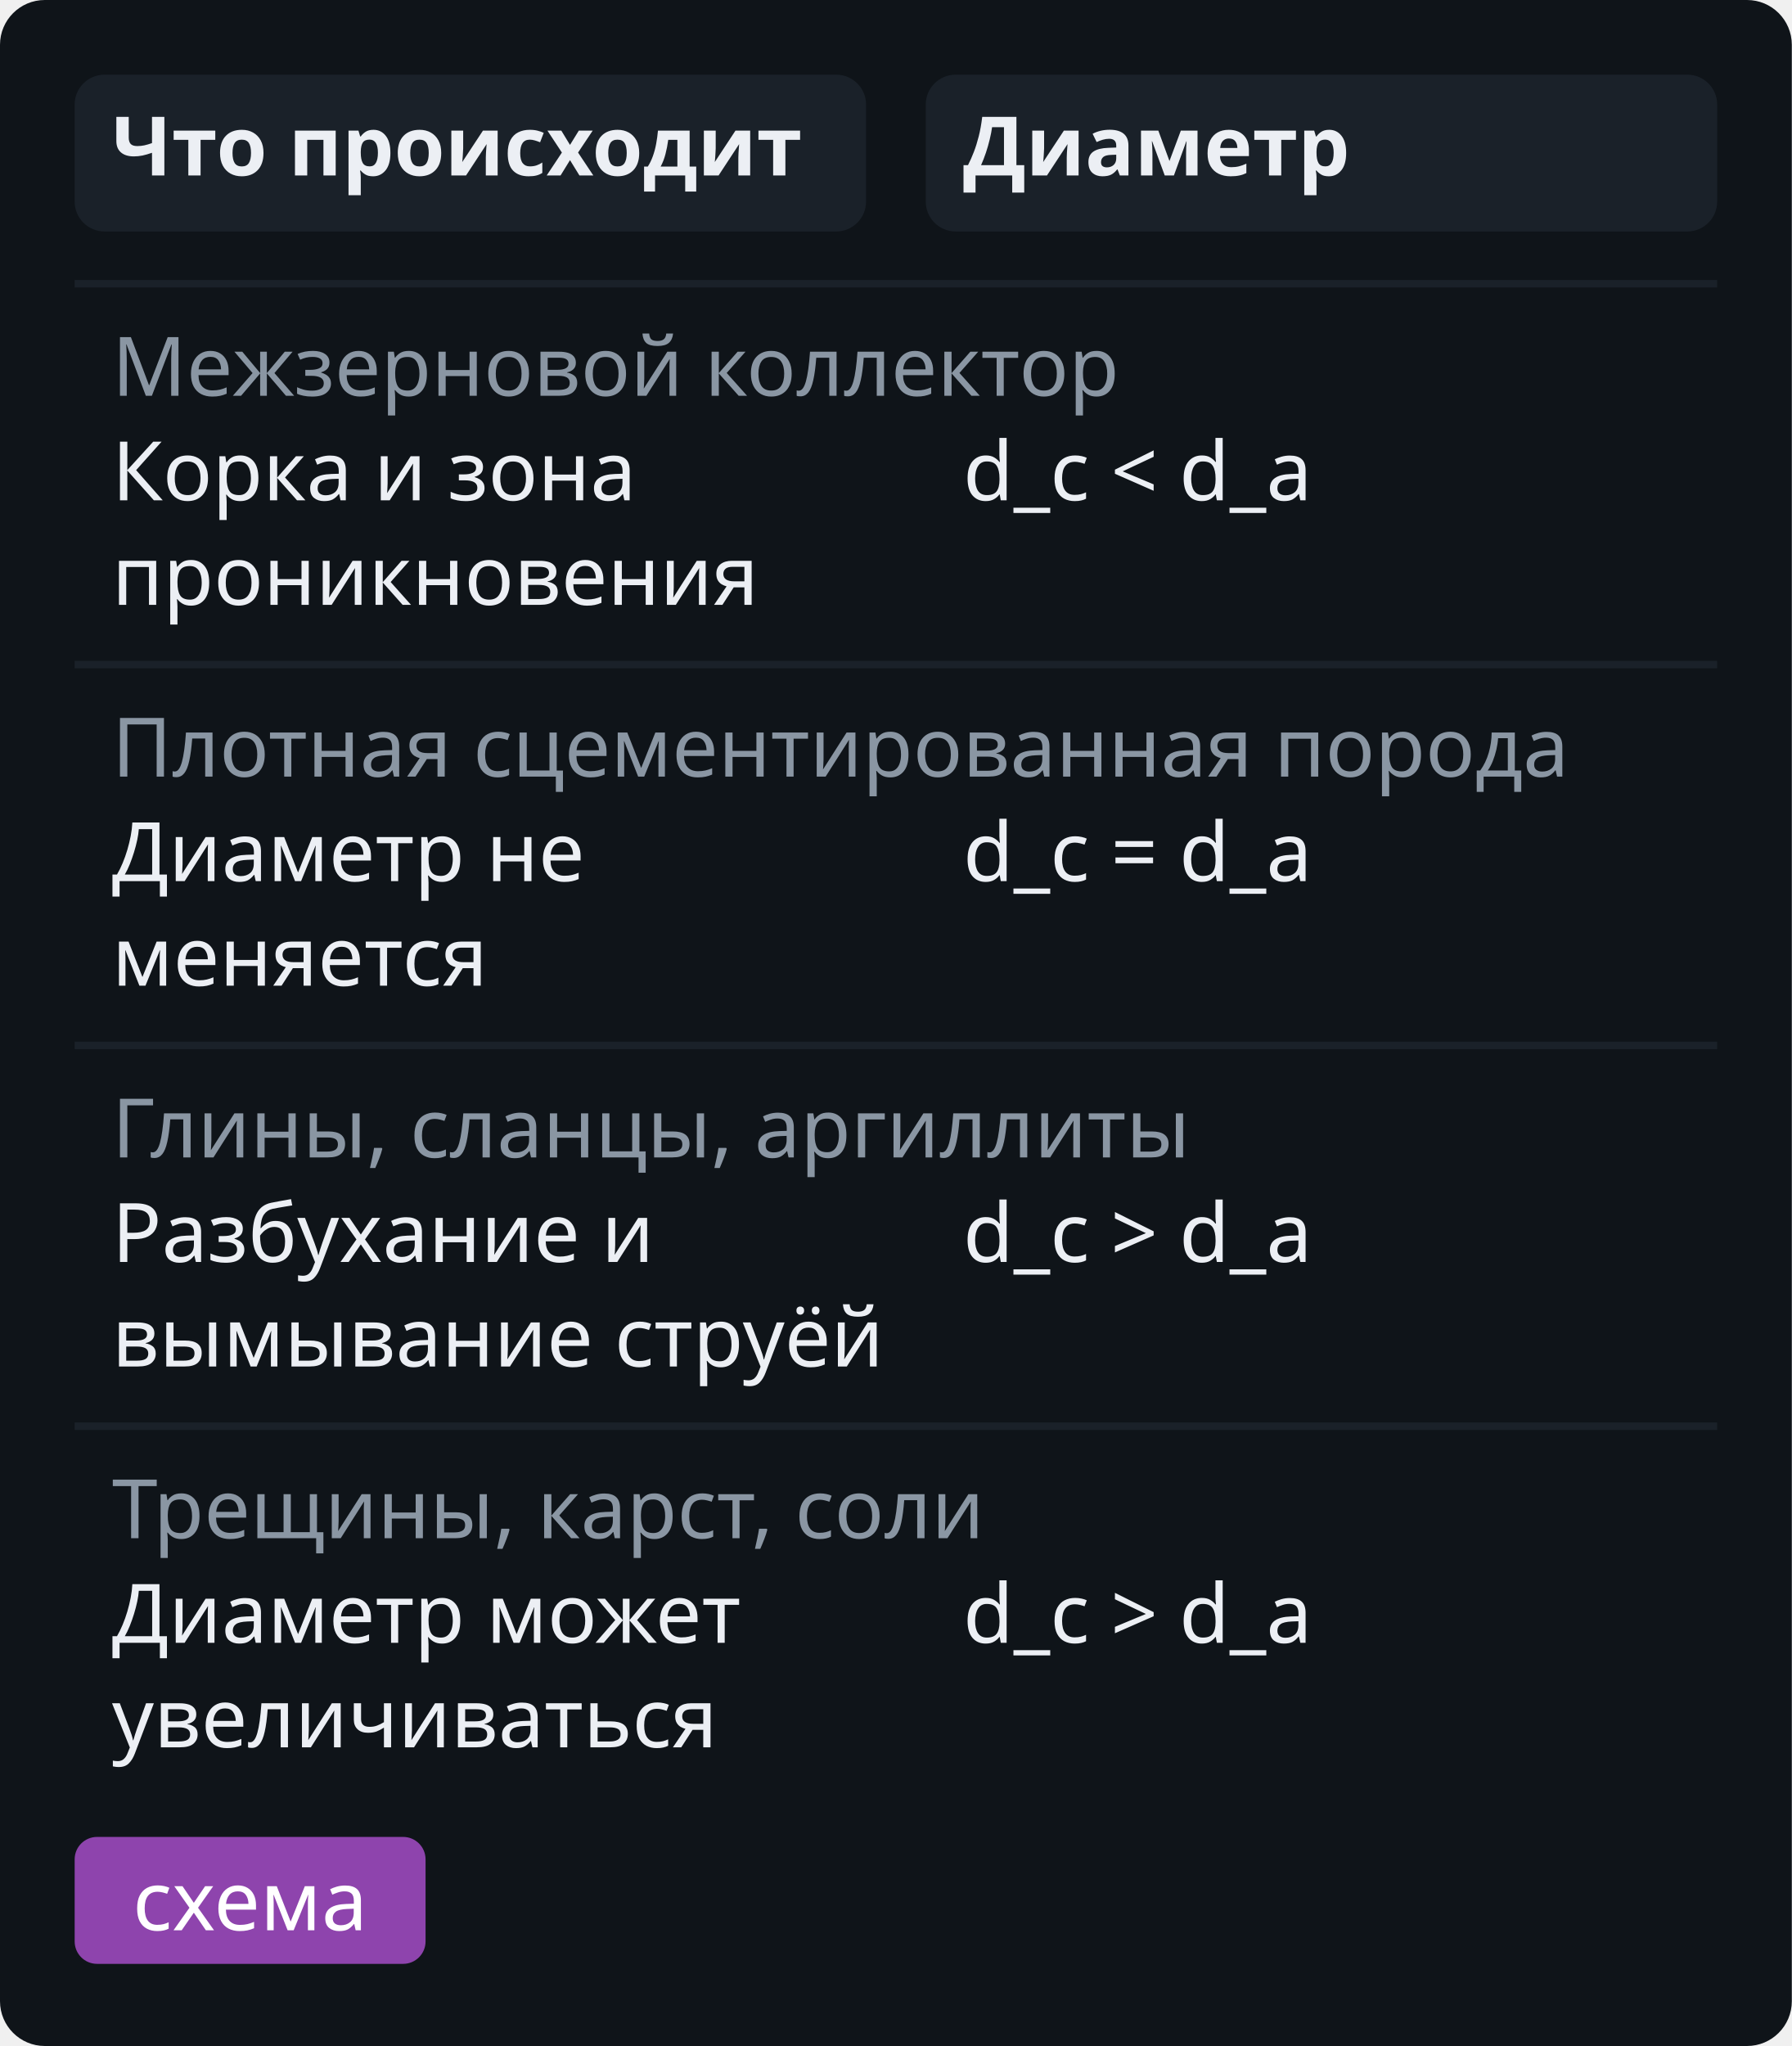
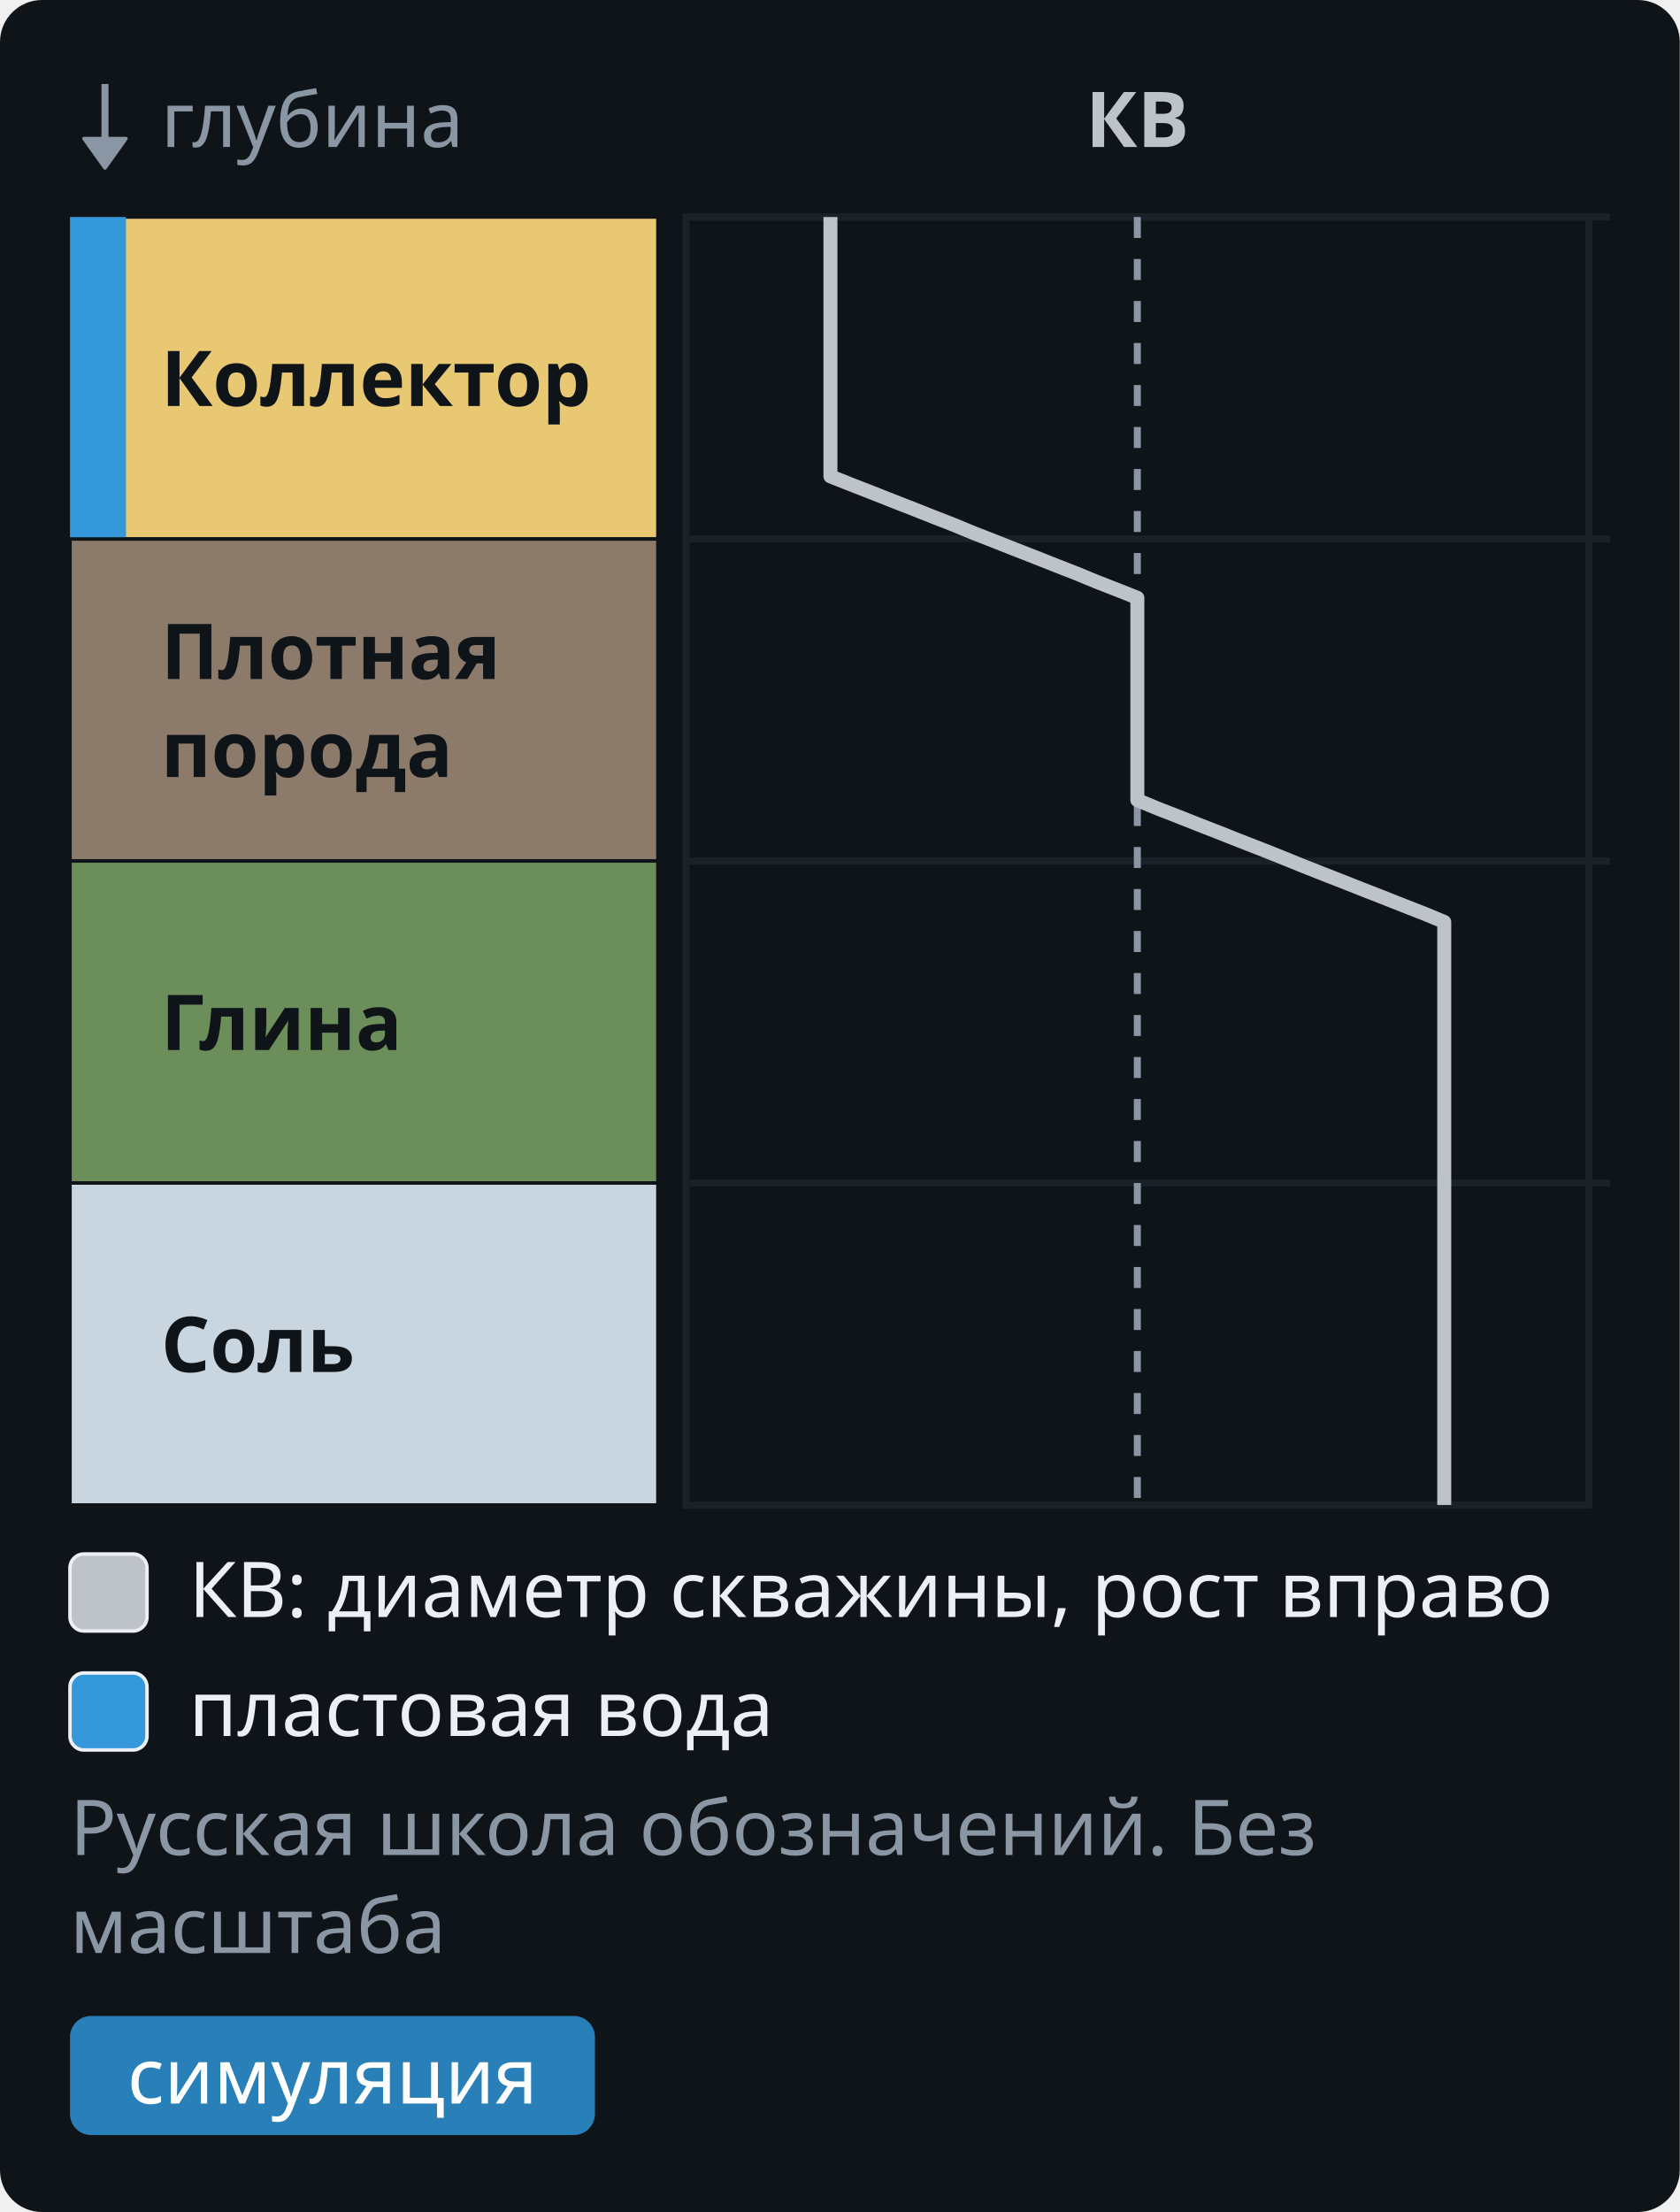
- <svg xmlns="http://www.w3.org/2000/svg" viewBox="0 0 480 548" width="480" height="548" font-family="Segoe UI, sans-serif" role="img">
-   <rect x="0.0" y="0.0" width="480.0" height="548.0" rx="12" fill="#0F1419" stroke="none" />
-   <rect x="20.0" y="20.0" width="212.0" height="42.0" rx="8" fill="#1A2129" stroke="none" />
-   <text x="30.0" y="47.0" fill="#ECEFF4" font-size="22" font-weight="600" text-anchor="start">Что происходит</text>
-   <rect x="248.0" y="20.0" width="212.0" height="42.0" rx="8" fill="#1A2129" stroke="none" />
-   <text x="258.0" y="47.0" fill="#ECEFF4" font-size="22" font-weight="600" text-anchor="start">Диаметр</text>
-   <line x1="20.0" y1="76.0" x2="460.0" y2="76.0" stroke="#1A2129" stroke-width="2" />
-   <text x="30.0" y="106.0" fill="#8A96A3" font-size="22" font-weight="400" text-anchor="start">Межзерновой коллектор</text>
-   <text x="30.0" y="134.0" fill="#ECEFF4" font-size="22" font-weight="400" text-anchor="start">Корка и зона</text>
-   <text x="30.0" y="162.0" fill="#ECEFF4" font-size="22" font-weight="400" text-anchor="start">проникновения</text>
-   <text x="258.0" y="134.0" fill="#ECEFF4" font-size="22" font-weight="400" text-anchor="start">d_c &lt; d_a</text>
-   <line x1="20.0" y1="178.0" x2="460.0" y2="178.0" stroke="#1A2129" stroke-width="2" />
-   <text x="30.0" y="208.0" fill="#8A96A3" font-size="22" font-weight="400" text-anchor="start">Плотная сцементированная порода</text>
-   <text x="30.0" y="236.0" fill="#ECEFF4" font-size="22" font-weight="400" text-anchor="start">Диаметр не</text>
-   <text x="30.0" y="264.0" fill="#ECEFF4" font-size="22" font-weight="400" text-anchor="start">меняется</text>
-   <text x="258.0" y="236.0" fill="#ECEFF4" font-size="22" font-weight="400" text-anchor="start">d_c = d_a</text>
-   <line x1="20.0" y1="280.0" x2="460.0" y2="280.0" stroke="#1A2129" stroke-width="2" />
-   <text x="30.0" y="310.0" fill="#8A96A3" font-size="22" font-weight="400" text-anchor="start">Глины, сланцы, аргиллиты</text>
-   <text x="30.0" y="338.0" fill="#ECEFF4" font-size="22" font-weight="400" text-anchor="start">Разбухание и</text>
-   <text x="30.0" y="366.0" fill="#ECEFF4" font-size="22" font-weight="400" text-anchor="start">вымывание струёй</text>
-   <text x="258.0" y="338.0" fill="#ECEFF4" font-size="22" font-weight="400" text-anchor="start">d_c &gt; d_a</text>
-   <line x1="20.0" y1="382.0" x2="460.0" y2="382.0" stroke="#1A2129" stroke-width="2" />
-   <text x="30.0" y="412.0" fill="#8A96A3" font-size="22" font-weight="400" text-anchor="start">Трещины, карст, соли</text>
-   <text x="30.0" y="440.0" fill="#ECEFF4" font-size="22" font-weight="400" text-anchor="start">Диаметр может</text>
-   <text x="30.0" y="468.0" fill="#ECEFF4" font-size="22" font-weight="400" text-anchor="start">увеличиваться</text>
-   <text x="258.0" y="440.0" fill="#ECEFF4" font-size="22" font-weight="400" text-anchor="start">d_c &gt; d_a</text>
-   <rect x="20.0" y="492.0" width="94.0" height="34.0" rx="6" fill="#8E44AD" stroke="none" />
-   <text x="67.0" y="517.0" fill="#FFFFFF" font-size="22" font-weight="400" text-anchor="middle">схема</text>
+ <svg xmlns="http://www.w3.org/2000/svg" viewBox="0 0 480 632" width="480" height="632" font-family="Segoe UI, sans-serif" role="img">
+   <rect x="0.0" y="0.0" width="480.0" height="632.0" rx="12" fill="#0F1419" stroke="none" />
+   <text x="46.0" y="42.0" fill="#8A96A3" font-size="22" font-weight="400" text-anchor="start">глубина</text>
+   <line x1="30.0" y1="24.0" x2="30.0" y2="39.6" stroke="#8A96A3" stroke-width="2" />
+   <path d="M30.0,48.0 L24.0,39.6 L36.0,39.6 Z" fill="#8A96A3" stroke="#8A96A3" stroke-width="1" stroke-linejoin="round" />
+   <rect x="20.0" y="62.0" width="168.0" height="92.0" rx="0" fill="#E8C872" stroke="#0F1419" />
+   <rect x="20.0" y="62.0" width="16.0" height="92.0" rx="0" fill="#3498DB" stroke="none" />
+   <text x="46.0" y="116.0" fill="#0F1419" font-size="22" font-weight="600" text-anchor="start">Коллектор</text>
+   <line x1="196.0" y1="62.0" x2="460.0" y2="62.0" stroke="#1A2129" stroke-width="2" />
+   <rect x="20.0" y="154.0" width="168.0" height="92.0" rx="0" fill="#8C7B6B" stroke="#0F1419" />
+   <text x="46.0" y="194.0" fill="#0F1419" font-size="22" font-weight="600" text-anchor="start">Плотная</text>
+   <text x="46.0" y="222.0" fill="#0F1419" font-size="22" font-weight="600" text-anchor="start">порода</text>
+   <line x1="196.0" y1="154.0" x2="460.0" y2="154.0" stroke="#1A2129" stroke-width="2" />
+   <rect x="20.0" y="246.0" width="168.0" height="92.0" rx="0" fill="#6B8E5A" stroke="#0F1419" />
+   <text x="46.0" y="300.0" fill="#0F1419" font-size="22" font-weight="600" text-anchor="start">Глина</text>
+   <line x1="196.0" y1="246.0" x2="460.0" y2="246.0" stroke="#1A2129" stroke-width="2" />
+   <rect x="20.0" y="338.0" width="168.0" height="92.0" rx="0" fill="#C9D6DF" stroke="#0F1419" />
+   <text x="46.0" y="392.0" fill="#0F1419" font-size="22" font-weight="600" text-anchor="start">Соль</text>
+   <line x1="196.0" y1="338.0" x2="460.0" y2="338.0" stroke="#1A2129" stroke-width="2" />
+   <rect x="196.0" y="62.0" width="258.0" height="368.0" rx="0" fill="none" stroke="#1A2129" stroke-width="2" />
+   <text x="325.0" y="42.0" fill="#BDC3C7" font-size="22" font-weight="600" text-anchor="middle">КВ</text>
+   <line x1="325.0" y1="62.0" x2="325.0" y2="430.0" stroke="#8A96A3" stroke-width="2" stroke-dasharray="6 6" />
+   <path d="M237.3,62.0 L237.3,64.3 L237.3,66.6 L237.3,68.9 L237.3,71.3 L237.3,73.6 L237.3,75.9 L237.3,78.2 L237.3,80.5 L237.3,82.8 L237.3,85.1 L237.3,87.5 L237.3,89.8 L237.3,92.1 L237.3,94.4 L237.3,96.7 L237.3,99.0 L237.3,101.3 L237.3,103.7 L237.3,106.0 L237.3,108.3 L237.3,110.6 L237.3,112.9 L237.3,115.2 L237.3,117.5 L237.3,119.9 L237.3,122.2 L237.3,124.5 L237.3,126.8 L237.3,129.1 L237.3,131.4 L237.3,133.7 L237.3,136.1 L243.1,138.4 L249.0,140.7 L254.8,143.0 L260.7,145.3 L266.5,147.6 L272.4,149.9 L278.2,152.3 L284.1,154.6 L289.9,156.9 L295.8,159.2 L301.6,161.5 L307.5,163.8 L313.3,166.2 L319.2,168.5 L325.0,170.8 L325.0,173.1 L325.0,175.4 L325.0,177.7 L325.0,180.0 L325.0,182.4 L325.0,184.7 L325.0,187.0 L325.0,189.3 L325.0,191.6 L325.0,193.9 L325.0,196.2 L325.0,198.6 L325.0,200.9 L325.0,203.2 L325.0,205.5 L325.0,207.8 L325.0,210.1 L325.0,212.4 L325.0,214.8 L325.0,217.1 L325.0,219.4 L325.0,221.7 L325.0,224.0 L325.0,226.3 L325.0,228.6 L330.8,231.0 L336.7,233.3 L342.5,235.6 L348.4,237.9 L354.2,240.2 L360.1,242.5 L365.9,244.8 L371.8,247.2 L377.6,249.5 L383.5,251.8 L389.3,254.1 L395.2,256.4 L401.0,258.7 L406.9,261.0 L412.7,263.4 L412.7,265.7 L412.7,268.0 L412.7,270.3 L412.7,272.6 L412.7,274.9 L412.7,277.2 L412.7,279.6 L412.7,281.9 L412.7,284.2 L412.7,286.5 L412.7,288.8 L412.7,291.1 L412.7,293.4 L412.7,295.8 L412.7,298.1 L412.7,300.4 L412.7,302.7 L412.7,305.0 L412.7,307.3 L412.7,309.6 L412.7,312.0 L412.7,314.3 L412.7,316.6 L412.7,318.9 L412.7,321.2 L412.7,323.5 L412.7,325.8 L412.7,328.2 L412.7,330.5 L412.7,332.8 L412.7,335.1 L412.7,337.4 L412.7,339.7 L412.7,342.1 L412.7,344.4 L412.7,346.7 L412.7,349.0 L412.7,351.3 L412.7,353.6 L412.7,355.9 L412.7,358.3 L412.7,360.6 L412.7,362.9 L412.7,365.2 L412.7,367.5 L412.7,369.8 L412.7,372.1 L412.7,374.5 L412.7,376.8 L412.7,379.1 L412.7,381.4 L412.7,383.7 L412.7,386.0 L412.7,388.3 L412.7,390.7 L412.7,393.0 L412.7,395.3 L412.7,397.6 L412.7,399.9 L412.7,402.2 L412.7,404.5 L412.7,406.9 L412.7,409.2 L412.7,411.5 L412.7,413.8 L412.7,416.1 L412.7,418.4 L412.7,420.7 L412.7,423.1 L412.7,425.4 L412.7,427.7 L412.7,430.0" fill="none" stroke="#BDC3C7" stroke-width="4" stroke-linejoin="round" />
+   <rect x="20.0" y="444.0" width="22.0" height="22.0" rx="4" fill="#BDC3C7" stroke="#ECEFF4" />
+   <text x="54.0" y="462.0" fill="#ECEFF4" font-size="22" font-weight="400" text-anchor="start">КВ: диаметр скважины, рост вправо</text>
+   <rect x="20.0" y="478.0" width="22.0" height="22.0" rx="4" fill="#3498DB" stroke="#ECEFF4" />
+   <text x="54.0" y="496.0" fill="#ECEFF4" font-size="22" font-weight="400" text-anchor="start">пластовая вода</text>
+   <text x="20.0" y="530.0" fill="#8A96A3" font-size="22" font-weight="400" text-anchor="start">Русская школа обозначений. Без</text>
+   <text x="20.0" y="558.0" fill="#8A96A3" font-size="22" font-weight="400" text-anchor="start">масштаба</text>
+   <rect x="20.0" y="576.0" width="150.0" height="34.0" rx="6" fill="#2980B9" stroke="none" />
+   <text x="95.0" y="601.0" fill="#FFFFFF" font-size="22" font-weight="400" text-anchor="middle">симуляция</text>
</svg>
